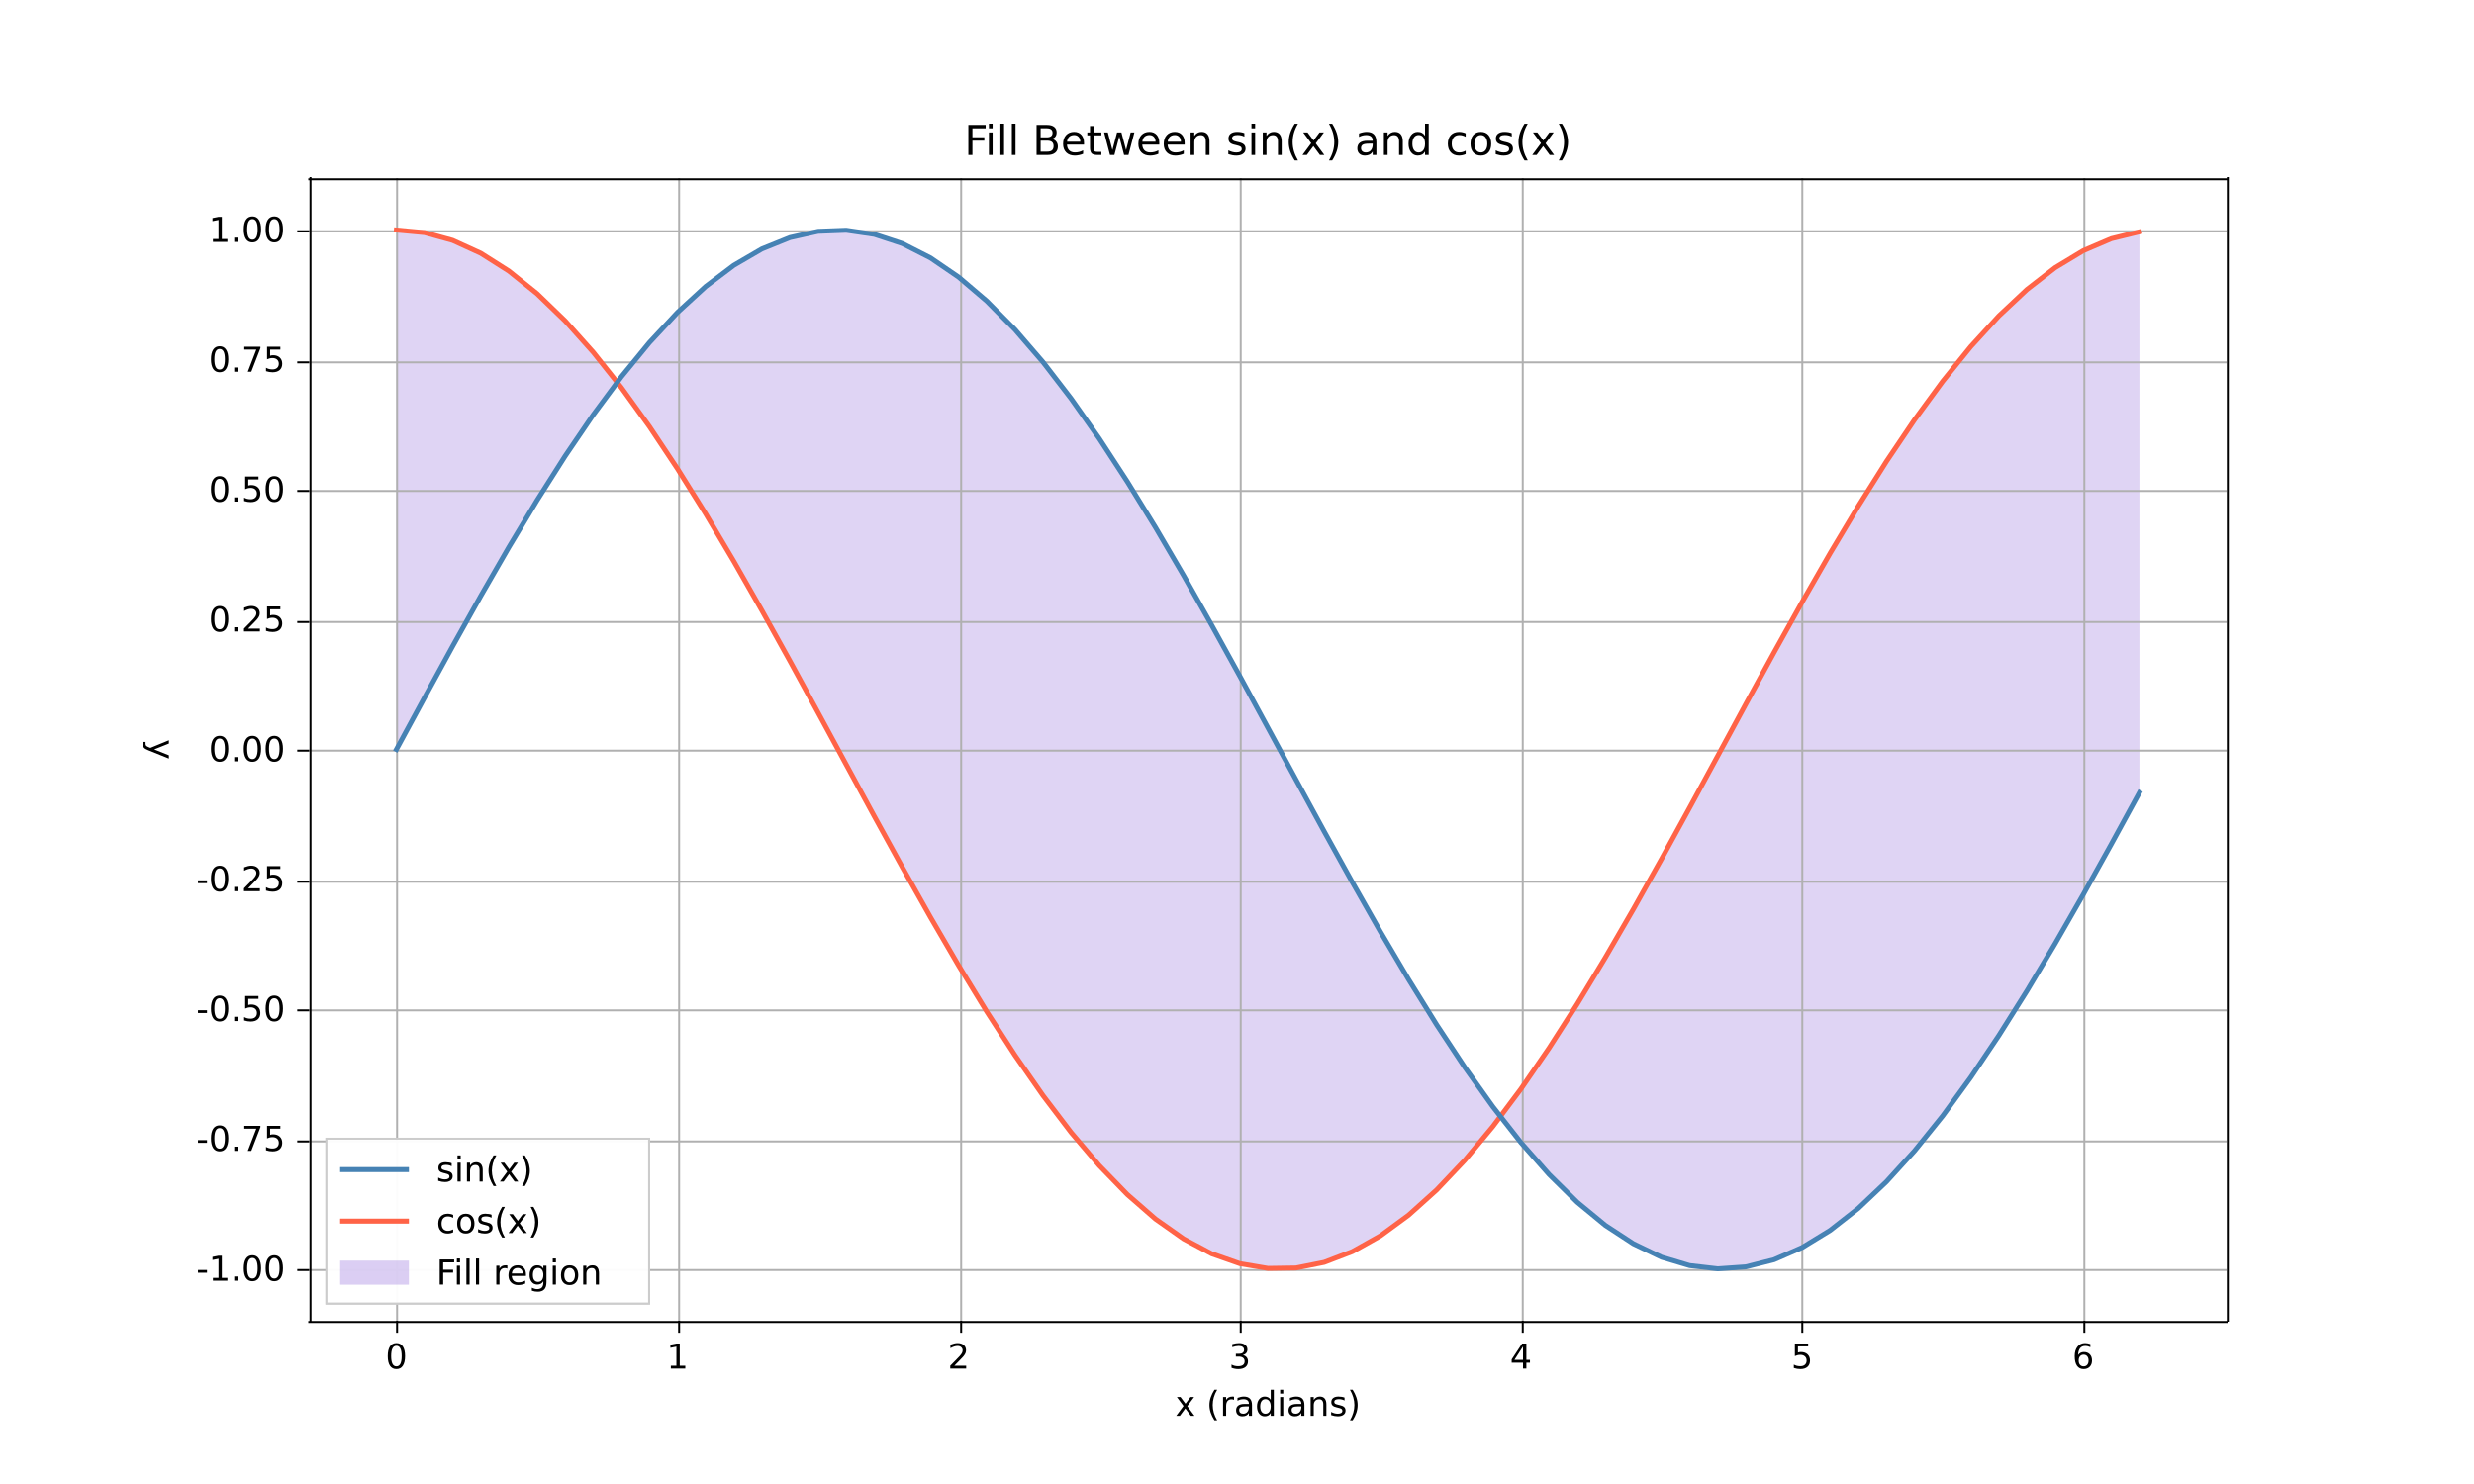
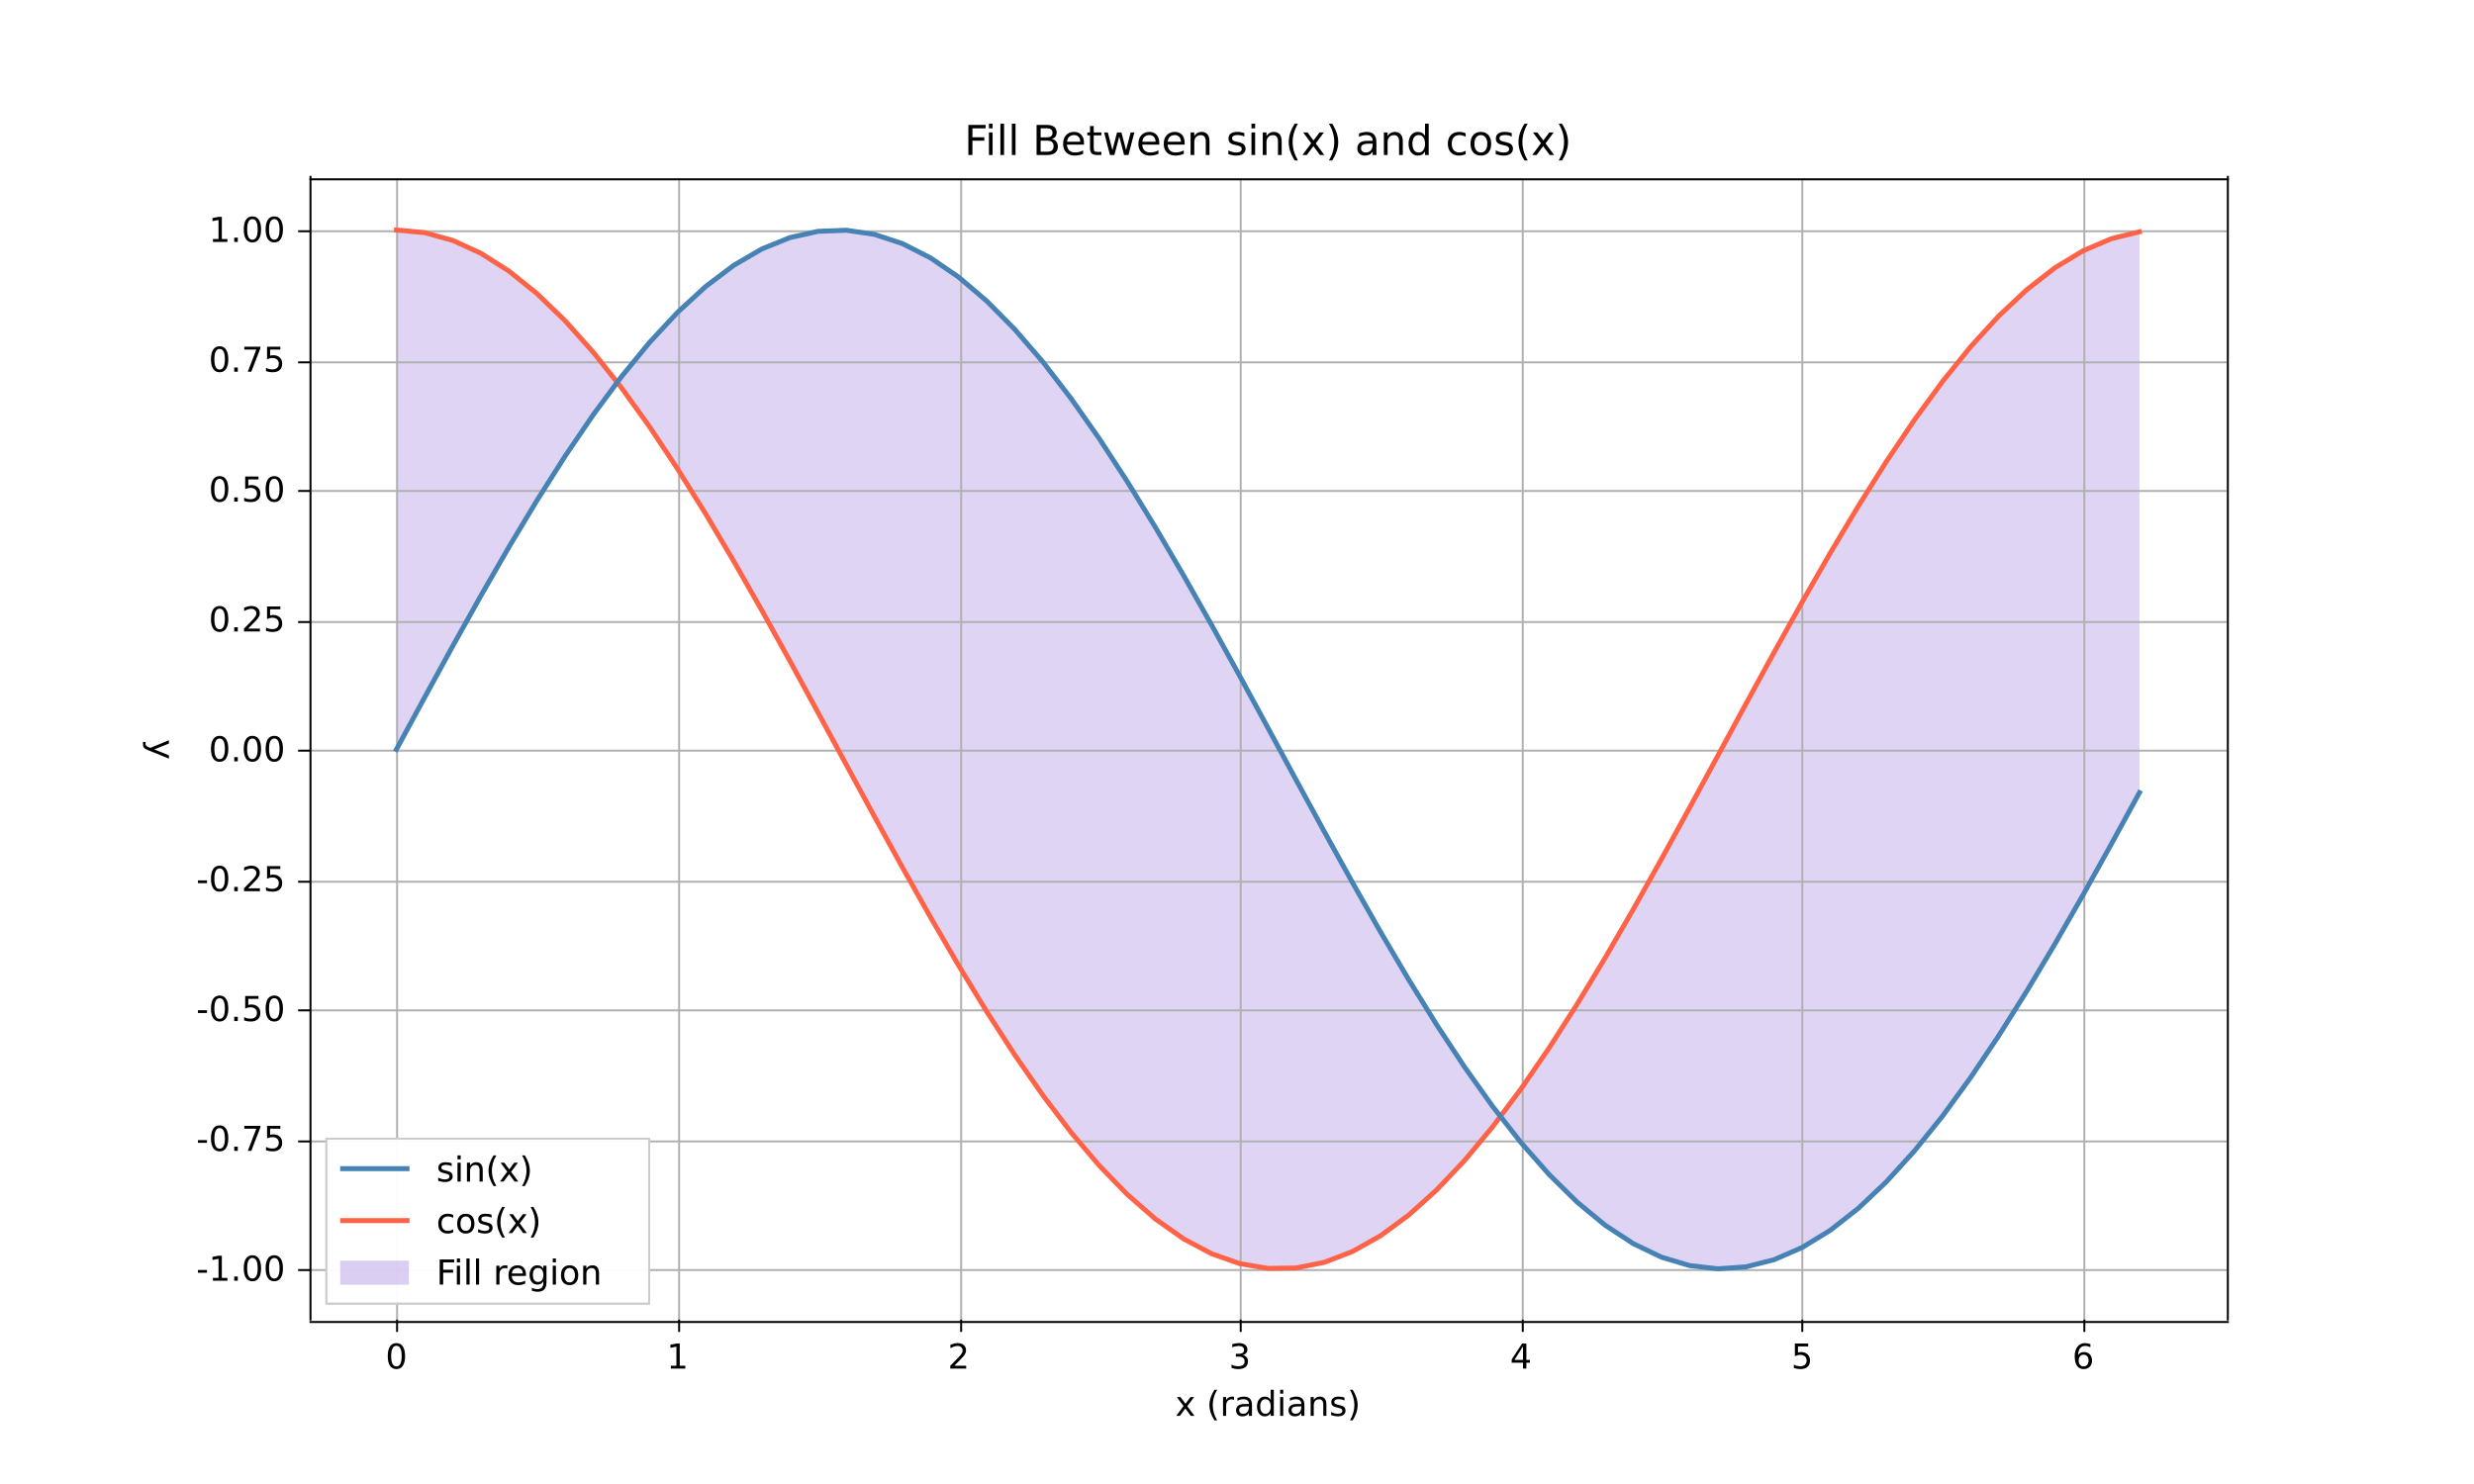
<svg xmlns="http://www.w3.org/2000/svg" width="1000" height="600" viewBox="0 0 1000 600">
  <defs>
    <clipPath id="clip-1">
      <rect x="125.00" y="66.00" width="775.00" height="462.00" />
    </clipPath>
    <clipPath id="clip-2">
      <rect x="125.00" y="66.00" width="775.00" height="462.00" />
    </clipPath>
    <clipPath id="clip-3">
      <rect x="125.00" y="66.00" width="775.00" height="462.00" />
    </clipPath>
    <clipPath id="clip-4">
      <rect x="125.00" y="66.00" width="775.00" height="462.00" />
    </clipPath>
    <clipPath id="clip-5">
      <rect x="125.00" y="66.00" width="775.00" height="462.00" />
    </clipPath>
    <clipPath id="clip-6">
      <rect x="125.00" y="66.00" width="775.00" height="462.00" />
    </clipPath>
    <clipPath id="clip-7">
      <rect x="125.00" y="66.00" width="775.00" height="462.00" />
    </clipPath>
    <clipPath id="clip-8">
      <rect x="125.00" y="66.00" width="775.00" height="462.00" />
    </clipPath>
    <clipPath id="clip-9">
      <rect x="125.00" y="66.00" width="775.00" height="462.00" />
    </clipPath>
    <clipPath id="clip-10">
      <rect x="125.00" y="66.00" width="775.00" height="462.00" />
    </clipPath>
    <clipPath id="clip-11">
      <rect x="125.00" y="66.00" width="775.00" height="462.00" />
    </clipPath>
    <clipPath id="clip-12">
      <rect x="125.00" y="66.00" width="775.00" height="462.00" />
    </clipPath>
    <clipPath id="clip-13">
      <rect x="125.00" y="66.00" width="775.00" height="462.00" />
    </clipPath>
    <clipPath id="clip-14">
      <rect x="125.00" y="66.00" width="775.00" height="462.00" />
    </clipPath>
    <clipPath id="clip-15">
      <rect x="125.00" y="66.00" width="775.00" height="462.00" />
    </clipPath>
    <clipPath id="clip-16">
      <rect x="125.00" y="66.00" width="775.00" height="462.00" />
    </clipPath>
  </defs>
  <g transform="translate(0,600) scale(1,-1)">
    <rect width="1000" height="600" fill="white" />
    <path d="M 0.00 0.00 L 1000.00 0.00 L 1000.00 600.00 L 0.00 600.00 L 0.00 0.00 Z " fill="#FFFFFF" fill-opacity="1.00" stroke="#000000" stroke-opacity="1.00" stroke-width="0.00" stroke-linecap="butt" stroke-linejoin="miter" />
    <path d="M 125.00 66.00 L 900.00 66.00 L 900.00 528.00 L 125.00 528.00 L 125.00 66.00 Z " fill="#FFFFFF" fill-opacity="1.00" stroke="none" stroke-opacity="0.00" stroke-width="0.00" stroke-linecap="butt" stroke-linejoin="miter" />
    <path d="M 160.23 507.00 L 171.59 505.95 L 182.95 502.81 L 194.32 497.62 L 205.68 490.42 L 217.05 481.29 L 228.41 470.32 L 239.77 457.61 L 251.14 443.31 L 262.50 427.54 L 273.86 410.46 L 285.23 392.25 L 296.59 373.09 L 307.95 353.17 L 319.32 332.69 L 330.68 311.85 L 342.05 290.86 L 353.41 269.93 L 364.77 249.28 L 376.14 229.10 L 387.50 209.60 L 398.86 190.97 L 410.23 173.40 L 421.59 157.07 L 432.95 142.13 L 444.32 128.75 L 455.68 117.04 L 467.05 107.13 L 478.41 99.12 L 489.77 93.08 L 501.14 89.09 L 512.50 87.17 L 523.86 87.34 L 535.23 89.61 L 546.59 93.96 L 557.95 100.33 L 569.32 108.67 L 580.68 118.88 L 592.05 130.88 L 603.41 144.54 L 614.77 159.72 L 626.14 176.27 L 637.50 194.03 L 648.86 212.82 L 660.23 232.45 L 671.59 252.72 L 682.95 273.44 L 694.32 294.39 L 705.68 315.37 L 717.05 336.16 L 728.41 356.56 L 739.77 376.37 L 751.14 395.38 L 762.50 413.42 L 773.86 430.28 L 785.23 445.82 L 796.59 459.87 L 807.95 472.29 L 819.32 482.96 L 830.68 491.77 L 842.05 498.64 L 853.41 503.49 L 864.77 506.27 L 864.77 279.54 L 853.41 258.74 L 842.05 238.31 L 830.68 218.47 L 819.32 199.42 L 807.95 181.34 L 796.59 164.42 L 785.23 148.82 L 773.86 134.71 L 762.50 122.21 L 751.14 111.46 L 739.77 102.56 L 728.41 95.61 L 717.05 90.67 L 705.68 87.79 L 694.32 87.00 L 682.95 88.31 L 671.59 91.70 L 660.23 97.15 L 648.86 104.59 L 637.50 113.95 L 626.14 125.15 L 614.77 138.06 L 603.41 152.56 L 592.05 168.50 L 580.68 185.72 L 569.32 204.06 L 557.95 223.32 L 546.59 243.33 L 535.23 263.86 L 523.86 284.73 L 512.50 305.72 L 501.14 326.63 L 489.77 347.24 L 478.41 367.34 L 467.05 386.75 L 455.68 405.25 L 444.32 422.68 L 432.95 438.84 L 421.59 453.60 L 410.23 466.78 L 398.86 478.27 L 387.50 487.95 L 376.14 495.72 L 364.77 501.51 L 353.41 505.25 L 342.05 506.91 L 330.68 506.47 L 319.32 503.94 L 307.95 499.35 L 296.59 492.73 L 285.23 484.15 L 273.86 473.71 L 262.50 461.50 L 251.14 447.64 L 239.77 432.28 L 228.41 415.57 L 217.05 397.68 L 205.68 378.77 L 194.32 359.05 L 182.95 338.71 L 171.59 317.96 L 160.23 296.99 Z " fill="#9370DB" fill-opacity="0.30" stroke="#000000" stroke-opacity="0.00" stroke-width="0.00" stroke-linecap="butt" stroke-linejoin="miter" />
-     <path d="M 160.50 66.00 L 160.50 528.00 " fill="none" fill-opacity="0.00" stroke="#B0B0B0" stroke-opacity="1.00" stroke-width="0.80" stroke-linecap="butt" stroke-linejoin="miter" clip-path="url(#clip-1)" />
-     <path d="M 274.50 66.00 L 274.50 528.00 " fill="none" fill-opacity="0.00" stroke="#B0B0B0" stroke-opacity="1.00" stroke-width="0.80" stroke-linecap="butt" stroke-linejoin="miter" clip-path="url(#clip-2)" />
-     <path d="M 388.50 66.00 L 388.50 528.00 " fill="none" fill-opacity="0.00" stroke="#B0B0B0" stroke-opacity="1.00" stroke-width="0.80" stroke-linecap="butt" stroke-linejoin="miter" clip-path="url(#clip-3)" />
-     <path d="M 501.50 66.00 L 501.50 528.00 " fill="none" fill-opacity="0.00" stroke="#B0B0B0" stroke-opacity="1.00" stroke-width="0.80" stroke-linecap="butt" stroke-linejoin="miter" clip-path="url(#clip-4)" />
-     <path d="M 615.50 66.00 L 615.50 528.00 " fill="none" fill-opacity="0.00" stroke="#B0B0B0" stroke-opacity="1.00" stroke-width="0.80" stroke-linecap="butt" stroke-linejoin="miter" clip-path="url(#clip-5)" />
-     <path d="M 728.50 66.00 L 728.50 528.00 " fill="none" fill-opacity="0.00" stroke="#B0B0B0" stroke-opacity="1.00" stroke-width="0.80" stroke-linecap="butt" stroke-linejoin="miter" clip-path="url(#clip-6)" />
-     <path d="M 842.50 66.00 L 842.50 528.00 " fill="none" fill-opacity="0.00" stroke="#B0B0B0" stroke-opacity="1.00" stroke-width="0.80" stroke-linecap="butt" stroke-linejoin="miter" clip-path="url(#clip-7)" />
-     <path d="M 125.00 86.50 L 900.00 86.50 " fill="none" fill-opacity="0.00" stroke="#B0B0B0" stroke-opacity="1.00" stroke-width="0.80" stroke-linecap="butt" stroke-linejoin="miter" clip-path="url(#clip-8)" />
-     <path d="M 125.00 138.50 L 900.00 138.50 " fill="none" fill-opacity="0.00" stroke="#B0B0B0" stroke-opacity="1.00" stroke-width="0.80" stroke-linecap="butt" stroke-linejoin="miter" clip-path="url(#clip-9)" />
-     <path d="M 125.00 191.50 L 900.00 191.50 " fill="none" fill-opacity="0.00" stroke="#B0B0B0" stroke-opacity="1.00" stroke-width="0.80" stroke-linecap="butt" stroke-linejoin="miter" clip-path="url(#clip-10)" />
-     <path d="M 125.00 243.50 L 900.00 243.50 " fill="none" fill-opacity="0.00" stroke="#B0B0B0" stroke-opacity="1.00" stroke-width="0.80" stroke-linecap="butt" stroke-linejoin="miter" clip-path="url(#clip-11)" />
-     <path d="M 125.00 296.50 L 900.00 296.50 " fill="none" fill-opacity="0.00" stroke="#B0B0B0" stroke-opacity="1.00" stroke-width="0.80" stroke-linecap="butt" stroke-linejoin="miter" clip-path="url(#clip-12)" />
-     <path d="M 125.00 348.50 L 900.00 348.50 " fill="none" fill-opacity="0.00" stroke="#B0B0B0" stroke-opacity="1.00" stroke-width="0.80" stroke-linecap="butt" stroke-linejoin="miter" clip-path="url(#clip-13)" />
-     <path d="M 125.00 401.50 L 900.00 401.50 " fill="none" fill-opacity="0.00" stroke="#B0B0B0" stroke-opacity="1.00" stroke-width="0.80" stroke-linecap="butt" stroke-linejoin="miter" clip-path="url(#clip-14)" />
-     <path d="M 125.00 453.50 L 900.00 453.50 " fill="none" fill-opacity="0.00" stroke="#B0B0B0" stroke-opacity="1.00" stroke-width="0.80" stroke-linecap="butt" stroke-linejoin="miter" clip-path="url(#clip-15)" />
-     <path d="M 125.00 506.50 L 900.00 506.50 " fill="none" fill-opacity="0.00" stroke="#B0B0B0" stroke-opacity="1.00" stroke-width="0.80" stroke-linecap="butt" stroke-linejoin="miter" clip-path="url(#clip-16)" />
+     <path d="M 160.50 66.50 L 160.50 528.50 " fill="none" fill-opacity="0.00" stroke="#B0B0B0" stroke-opacity="1.00" stroke-width="0.80" stroke-linecap="butt" stroke-linejoin="miter" clip-path="url(#clip-1)" />
+     <path d="M 274.50 66.50 L 274.50 528.50 " fill="none" fill-opacity="0.00" stroke="#B0B0B0" stroke-opacity="1.00" stroke-width="0.80" stroke-linecap="butt" stroke-linejoin="miter" clip-path="url(#clip-2)" />
+     <path d="M 388.50 66.50 L 388.50 528.50 " fill="none" fill-opacity="0.00" stroke="#B0B0B0" stroke-opacity="1.00" stroke-width="0.80" stroke-linecap="butt" stroke-linejoin="miter" clip-path="url(#clip-3)" />
+     <path d="M 501.50 66.50 L 501.50 528.50 " fill="none" fill-opacity="0.00" stroke="#B0B0B0" stroke-opacity="1.00" stroke-width="0.80" stroke-linecap="butt" stroke-linejoin="miter" clip-path="url(#clip-4)" />
+     <path d="M 615.50 66.50 L 615.50 528.50 " fill="none" fill-opacity="0.00" stroke="#B0B0B0" stroke-opacity="1.00" stroke-width="0.80" stroke-linecap="butt" stroke-linejoin="miter" clip-path="url(#clip-5)" />
+     <path d="M 728.50 66.50 L 728.50 528.50 " fill="none" fill-opacity="0.00" stroke="#B0B0B0" stroke-opacity="1.00" stroke-width="0.80" stroke-linecap="butt" stroke-linejoin="miter" clip-path="url(#clip-6)" />
+     <path d="M 842.50 66.50 L 842.50 528.50 " fill="none" fill-opacity="0.00" stroke="#B0B0B0" stroke-opacity="1.00" stroke-width="0.80" stroke-linecap="butt" stroke-linejoin="miter" clip-path="url(#clip-7)" />
+     <path d="M 125.50 86.50 L 900.50 86.50 " fill="none" fill-opacity="0.00" stroke="#B0B0B0" stroke-opacity="1.00" stroke-width="0.80" stroke-linecap="butt" stroke-linejoin="miter" clip-path="url(#clip-8)" />
+     <path d="M 125.50 138.50 L 900.50 138.50 " fill="none" fill-opacity="0.00" stroke="#B0B0B0" stroke-opacity="1.00" stroke-width="0.80" stroke-linecap="butt" stroke-linejoin="miter" clip-path="url(#clip-9)" />
+     <path d="M 125.50 191.50 L 900.50 191.50 " fill="none" fill-opacity="0.00" stroke="#B0B0B0" stroke-opacity="1.00" stroke-width="0.80" stroke-linecap="butt" stroke-linejoin="miter" clip-path="url(#clip-10)" />
+     <path d="M 125.50 243.50 L 900.50 243.50 " fill="none" fill-opacity="0.00" stroke="#B0B0B0" stroke-opacity="1.00" stroke-width="0.80" stroke-linecap="butt" stroke-linejoin="miter" clip-path="url(#clip-11)" />
+     <path d="M 125.50 296.50 L 900.50 296.50 " fill="none" fill-opacity="0.00" stroke="#B0B0B0" stroke-opacity="1.00" stroke-width="0.80" stroke-linecap="butt" stroke-linejoin="miter" clip-path="url(#clip-12)" />
+     <path d="M 125.50 348.50 L 900.50 348.50 " fill="none" fill-opacity="0.00" stroke="#B0B0B0" stroke-opacity="1.00" stroke-width="0.80" stroke-linecap="butt" stroke-linejoin="miter" clip-path="url(#clip-13)" />
+     <path d="M 125.50 401.50 L 900.50 401.50 " fill="none" fill-opacity="0.00" stroke="#B0B0B0" stroke-opacity="1.00" stroke-width="0.80" stroke-linecap="butt" stroke-linejoin="miter" clip-path="url(#clip-14)" />
+     <path d="M 125.50 453.50 L 900.50 453.50 " fill="none" fill-opacity="0.00" stroke="#B0B0B0" stroke-opacity="1.00" stroke-width="0.80" stroke-linecap="butt" stroke-linejoin="miter" clip-path="url(#clip-15)" />
+     <path d="M 125.50 506.50 L 900.50 506.50 " fill="none" fill-opacity="0.00" stroke="#B0B0B0" stroke-opacity="1.00" stroke-width="0.80" stroke-linecap="butt" stroke-linejoin="miter" clip-path="url(#clip-16)" />
    <path d="M 160.23 507.00 L 171.59 505.95 L 182.95 502.81 L 194.32 497.62 L 205.68 490.42 L 217.05 481.29 L 228.41 470.32 L 239.77 457.61 L 251.14 443.31 L 262.50 427.54 L 273.86 410.46 L 285.23 392.25 L 296.59 373.09 L 307.95 353.17 L 319.32 332.69 L 330.68 311.85 L 342.05 290.86 L 353.41 269.93 L 364.77 249.28 L 376.14 229.10 L 387.50 209.60 L 398.86 190.97 L 410.23 173.40 L 421.59 157.07 L 432.95 142.13 L 444.32 128.75 L 455.68 117.04 L 467.05 107.13 L 478.41 99.12 L 489.77 93.08 L 501.14 89.09 L 512.50 87.17 L 523.86 87.34 L 535.23 89.61 L 546.59 93.96 L 557.95 100.33 L 569.32 108.67 L 580.68 118.88 L 592.05 130.88 L 603.41 144.54 L 614.77 159.72 L 626.14 176.27 L 637.50 194.03 L 648.86 212.82 L 660.23 232.45 L 671.59 252.72 L 682.95 273.44 L 694.32 294.39 L 705.68 315.37 L 717.05 336.16 L 728.41 356.56 L 739.77 376.37 L 751.14 395.38 L 762.50 413.42 L 773.86 430.28 L 785.23 445.82 L 796.59 459.87 L 807.95 472.29 L 819.32 482.96 L 830.68 491.77 L 842.05 498.64 L 853.41 503.49 L 864.77 506.27 " fill="none" fill-opacity="0.00" stroke="#FF6347" stroke-opacity="1.00" stroke-width="2.00" stroke-linecap="square" stroke-linejoin="round" />
    <path d="M 160.23 296.99 L 171.59 317.96 L 182.95 338.71 L 194.32 359.05 L 205.68 378.77 L 217.05 397.68 L 228.41 415.57 L 239.77 432.28 L 251.14 447.64 L 262.50 461.50 L 273.86 473.71 L 285.23 484.15 L 296.59 492.73 L 307.95 499.35 L 319.32 503.94 L 330.68 506.47 L 342.05 506.91 L 353.41 505.25 L 364.77 501.51 L 376.14 495.72 L 387.50 487.95 L 398.86 478.27 L 410.23 466.78 L 421.59 453.60 L 432.95 438.84 L 444.32 422.68 L 455.68 405.25 L 467.05 386.75 L 478.41 367.34 L 489.77 347.24 L 501.14 326.63 L 512.50 305.72 L 523.86 284.73 L 535.23 263.86 L 546.59 243.33 L 557.95 223.32 L 569.32 204.06 L 580.68 185.72 L 592.05 168.50 L 603.41 152.56 L 614.77 138.06 L 626.14 125.15 L 637.50 113.95 L 648.86 104.59 L 660.23 97.15 L 671.59 91.70 L 682.95 88.31 L 694.32 87.00 L 705.68 87.79 L 717.05 90.67 L 728.41 95.61 L 739.77 102.56 L 751.14 111.46 L 762.50 122.21 L 773.86 134.71 L 785.23 148.82 L 796.59 164.42 L 807.95 181.34 L 819.32 199.42 L 830.68 218.47 L 842.05 238.31 L 853.41 258.74 L 864.77 279.54 " fill="none" fill-opacity="0.00" stroke="#4682B4" stroke-opacity="1.00" stroke-width="2.00" stroke-linecap="square" stroke-linejoin="round" />
    <text font-family="DejaVu Sans" font-size="16.67" fill="#000000" fill-opacity="1.00" text-anchor="middle" transform="translate(512.50,537.33) scale(1,-1)">Fill Between sin(x) and cos(x)</text>
    <path d="M 131.94 72.94 L 262.38 72.94 L 262.38 139.61 L 131.94 139.61 L 131.94 72.94 Z " fill="#FFFFFF" fill-opacity="0.80" stroke="#CCCCCC" stroke-opacity="1.00" stroke-width="0.80" stroke-linecap="butt" stroke-linejoin="miter" />
-     <path d="M 137.50 127.11 L 165.28 127.11 " fill="none" fill-opacity="0.00" stroke="#4682B4" stroke-opacity="1.00" stroke-width="2.00" stroke-linecap="butt" stroke-linejoin="miter" />
+     <path d="M 137.50 127.50 L 165.50 127.50 " fill="none" fill-opacity="0.00" stroke="#4682B4" stroke-opacity="1.00" stroke-width="2.00" stroke-linecap="butt" stroke-linejoin="miter" />
    <text font-family="DejaVu Sans" font-size="13.89" fill="#000000" fill-opacity="1.00" text-anchor="start" dominant-baseline="central" transform="translate(176.39,127.11) scale(1,-1)">sin(x)</text>
-     <path d="M 137.50 106.28 L 165.28 106.28 " fill="none" fill-opacity="0.00" stroke="#FF6347" stroke-opacity="1.00" stroke-width="2.00" stroke-linecap="butt" stroke-linejoin="miter" />
+     <path d="M 137.50 106.50 L 165.50 106.50 " fill="none" fill-opacity="0.00" stroke="#FF6347" stroke-opacity="1.00" stroke-width="2.00" stroke-linecap="butt" stroke-linejoin="miter" />
    <text font-family="DejaVu Sans" font-size="13.89" fill="#000000" fill-opacity="1.00" text-anchor="start" dominant-baseline="central" transform="translate(176.39,106.28) scale(1,-1)">cos(x)</text>
    <path d="M 137.50 80.58 L 165.28 80.58 L 165.28 90.31 L 137.50 90.31 L 137.50 80.58 Z " fill="#9370DB" fill-opacity="0.30" stroke="none" stroke-opacity="0.00" stroke-width="0.50" stroke-linecap="butt" stroke-linejoin="miter" />
    <text font-family="DejaVu Sans" font-size="13.89" fill="#000000" fill-opacity="1.00" text-anchor="start" dominant-baseline="central" transform="translate(176.39,85.44) scale(1,-1)">Fill region</text>
-     <path d="M 160.50 66.00 L 160.50 61.14 " fill="none" fill-opacity="0.00" stroke="#000000" stroke-opacity="1.00" stroke-width="0.80" stroke-linecap="butt" stroke-linejoin="miter" />
+     <path d="M 160.50 66.50 L 160.50 61.50 " fill="none" fill-opacity="0.00" stroke="#000000" stroke-opacity="1.00" stroke-width="0.80" stroke-linecap="butt" stroke-linejoin="miter" />
    <text font-family="DejaVu Sans" font-size="13.89" fill="#000000" fill-opacity="1.00" text-anchor="middle" dominant-baseline="text-before-edge" transform="translate(160.23,56.28) scale(1,-1)">0</text>
-     <path d="M 274.50 66.00 L 274.50 61.14 " fill="none" fill-opacity="0.00" stroke="#000000" stroke-opacity="1.00" stroke-width="0.80" stroke-linecap="butt" stroke-linejoin="miter" />
+     <path d="M 274.50 66.50 L 274.50 61.50 " fill="none" fill-opacity="0.00" stroke="#000000" stroke-opacity="1.00" stroke-width="0.80" stroke-linecap="butt" stroke-linejoin="miter" />
    <text font-family="DejaVu Sans" font-size="13.89" fill="#000000" fill-opacity="1.00" text-anchor="middle" dominant-baseline="text-before-edge" transform="translate(273.86,56.28) scale(1,-1)">1</text>
-     <path d="M 388.50 66.00 L 388.50 61.14 " fill="none" fill-opacity="0.00" stroke="#000000" stroke-opacity="1.00" stroke-width="0.80" stroke-linecap="butt" stroke-linejoin="miter" />
+     <path d="M 388.50 66.50 L 388.50 61.50 " fill="none" fill-opacity="0.00" stroke="#000000" stroke-opacity="1.00" stroke-width="0.80" stroke-linecap="butt" stroke-linejoin="miter" />
    <text font-family="DejaVu Sans" font-size="13.89" fill="#000000" fill-opacity="1.00" text-anchor="middle" dominant-baseline="text-before-edge" transform="translate(387.50,56.28) scale(1,-1)">2</text>
-     <path d="M 501.50 66.00 L 501.50 61.14 " fill="none" fill-opacity="0.00" stroke="#000000" stroke-opacity="1.00" stroke-width="0.80" stroke-linecap="butt" stroke-linejoin="miter" />
+     <path d="M 501.50 66.50 L 501.50 61.50 " fill="none" fill-opacity="0.00" stroke="#000000" stroke-opacity="1.00" stroke-width="0.80" stroke-linecap="butt" stroke-linejoin="miter" />
    <text font-family="DejaVu Sans" font-size="13.89" fill="#000000" fill-opacity="1.00" text-anchor="middle" dominant-baseline="text-before-edge" transform="translate(501.14,56.28) scale(1,-1)">3</text>
-     <path d="M 615.50 66.00 L 615.50 61.14 " fill="none" fill-opacity="0.00" stroke="#000000" stroke-opacity="1.00" stroke-width="0.80" stroke-linecap="butt" stroke-linejoin="miter" />
+     <path d="M 615.50 66.50 L 615.50 61.50 " fill="none" fill-opacity="0.00" stroke="#000000" stroke-opacity="1.00" stroke-width="0.80" stroke-linecap="butt" stroke-linejoin="miter" />
    <text font-family="DejaVu Sans" font-size="13.89" fill="#000000" fill-opacity="1.00" text-anchor="middle" dominant-baseline="text-before-edge" transform="translate(614.77,56.28) scale(1,-1)">4</text>
-     <path d="M 728.50 66.00 L 728.50 61.14 " fill="none" fill-opacity="0.00" stroke="#000000" stroke-opacity="1.00" stroke-width="0.80" stroke-linecap="butt" stroke-linejoin="miter" />
+     <path d="M 728.50 66.50 L 728.50 61.50 " fill="none" fill-opacity="0.00" stroke="#000000" stroke-opacity="1.00" stroke-width="0.80" stroke-linecap="butt" stroke-linejoin="miter" />
    <text font-family="DejaVu Sans" font-size="13.89" fill="#000000" fill-opacity="1.00" text-anchor="middle" dominant-baseline="text-before-edge" transform="translate(728.41,56.28) scale(1,-1)">5</text>
-     <path d="M 842.50 66.00 L 842.50 61.14 " fill="none" fill-opacity="0.00" stroke="#000000" stroke-opacity="1.00" stroke-width="0.80" stroke-linecap="butt" stroke-linejoin="miter" />
+     <path d="M 842.50 66.50 L 842.50 61.50 " fill="none" fill-opacity="0.00" stroke="#000000" stroke-opacity="1.00" stroke-width="0.80" stroke-linecap="butt" stroke-linejoin="miter" />
    <text font-family="DejaVu Sans" font-size="13.89" fill="#000000" fill-opacity="1.00" text-anchor="middle" dominant-baseline="text-before-edge" transform="translate(842.05,56.28) scale(1,-1)">6</text>
    <text font-family="DejaVu Sans" font-size="13.89" fill="#000000" fill-opacity="1.00" text-anchor="middle" dominant-baseline="text-before-edge" transform="translate(512.50,37.17) scale(1,-1)">x (radians)</text>
-     <path d="M 125.00 86.50 L 120.14 86.50 " fill="none" fill-opacity="0.00" stroke="#000000" stroke-opacity="1.00" stroke-width="0.80" stroke-linecap="butt" stroke-linejoin="miter" />
+     <path d="M 125.50 86.50 L 120.50 86.50 " fill="none" fill-opacity="0.00" stroke="#000000" stroke-opacity="1.00" stroke-width="0.80" stroke-linecap="butt" stroke-linejoin="miter" />
    <text font-family="DejaVu Sans" font-size="13.89" fill="#000000" fill-opacity="1.00" text-anchor="end" dominant-baseline="central" transform="translate(115.28,86.98) scale(1,-1)">-1.00</text>
-     <path d="M 125.00 138.50 L 120.14 138.50 " fill="none" fill-opacity="0.00" stroke="#000000" stroke-opacity="1.00" stroke-width="0.80" stroke-linecap="butt" stroke-linejoin="miter" />
+     <path d="M 125.50 138.50 L 120.50 138.50 " fill="none" fill-opacity="0.00" stroke="#000000" stroke-opacity="1.00" stroke-width="0.80" stroke-linecap="butt" stroke-linejoin="miter" />
    <text font-family="DejaVu Sans" font-size="13.89" fill="#000000" fill-opacity="1.00" text-anchor="end" dominant-baseline="central" transform="translate(115.28,139.49) scale(1,-1)">-0.75</text>
-     <path d="M 125.00 191.50 L 120.14 191.50 " fill="none" fill-opacity="0.00" stroke="#000000" stroke-opacity="1.00" stroke-width="0.80" stroke-linecap="butt" stroke-linejoin="miter" />
+     <path d="M 125.50 191.50 L 120.50 191.50 " fill="none" fill-opacity="0.00" stroke="#000000" stroke-opacity="1.00" stroke-width="0.80" stroke-linecap="butt" stroke-linejoin="miter" />
    <text font-family="DejaVu Sans" font-size="13.89" fill="#000000" fill-opacity="1.00" text-anchor="end" dominant-baseline="central" transform="translate(115.28,191.99) scale(1,-1)">-0.50</text>
-     <path d="M 125.00 243.50 L 120.14 243.50 " fill="none" fill-opacity="0.00" stroke="#000000" stroke-opacity="1.00" stroke-width="0.80" stroke-linecap="butt" stroke-linejoin="miter" />
+     <path d="M 125.50 243.50 L 120.50 243.50 " fill="none" fill-opacity="0.00" stroke="#000000" stroke-opacity="1.00" stroke-width="0.80" stroke-linecap="butt" stroke-linejoin="miter" />
    <text font-family="DejaVu Sans" font-size="13.89" fill="#000000" fill-opacity="1.00" text-anchor="end" dominant-baseline="central" transform="translate(115.28,244.49) scale(1,-1)">-0.25</text>
-     <path d="M 125.00 296.50 L 120.14 296.50 " fill="none" fill-opacity="0.00" stroke="#000000" stroke-opacity="1.00" stroke-width="0.80" stroke-linecap="butt" stroke-linejoin="miter" />
+     <path d="M 125.50 296.50 L 120.50 296.50 " fill="none" fill-opacity="0.00" stroke="#000000" stroke-opacity="1.00" stroke-width="0.80" stroke-linecap="butt" stroke-linejoin="miter" />
    <text font-family="DejaVu Sans" font-size="13.89" fill="#000000" fill-opacity="1.00" text-anchor="end" dominant-baseline="central" transform="translate(115.28,296.99) scale(1,-1)">0.00</text>
-     <path d="M 125.00 348.50 L 120.14 348.50 " fill="none" fill-opacity="0.00" stroke="#000000" stroke-opacity="1.00" stroke-width="0.80" stroke-linecap="butt" stroke-linejoin="miter" />
+     <path d="M 125.50 348.50 L 120.50 348.50 " fill="none" fill-opacity="0.00" stroke="#000000" stroke-opacity="1.00" stroke-width="0.80" stroke-linecap="butt" stroke-linejoin="miter" />
    <text font-family="DejaVu Sans" font-size="13.89" fill="#000000" fill-opacity="1.00" text-anchor="end" dominant-baseline="central" transform="translate(115.28,349.49) scale(1,-1)">0.25</text>
-     <path d="M 125.00 401.50 L 120.14 401.50 " fill="none" fill-opacity="0.00" stroke="#000000" stroke-opacity="1.00" stroke-width="0.80" stroke-linecap="butt" stroke-linejoin="miter" />
+     <path d="M 125.50 401.50 L 120.50 401.50 " fill="none" fill-opacity="0.00" stroke="#000000" stroke-opacity="1.00" stroke-width="0.80" stroke-linecap="butt" stroke-linejoin="miter" />
    <text font-family="DejaVu Sans" font-size="13.89" fill="#000000" fill-opacity="1.00" text-anchor="end" dominant-baseline="central" transform="translate(115.28,402.00) scale(1,-1)">0.50</text>
-     <path d="M 125.00 453.50 L 120.14 453.50 " fill="none" fill-opacity="0.00" stroke="#000000" stroke-opacity="1.00" stroke-width="0.80" stroke-linecap="butt" stroke-linejoin="miter" />
+     <path d="M 125.50 453.50 L 120.50 453.50 " fill="none" fill-opacity="0.00" stroke="#000000" stroke-opacity="1.00" stroke-width="0.80" stroke-linecap="butt" stroke-linejoin="miter" />
    <text font-family="DejaVu Sans" font-size="13.89" fill="#000000" fill-opacity="1.00" text-anchor="end" dominant-baseline="central" transform="translate(115.28,454.50) scale(1,-1)">0.75</text>
-     <path d="M 125.00 506.50 L 120.14 506.50 " fill="none" fill-opacity="0.00" stroke="#000000" stroke-opacity="1.00" stroke-width="0.80" stroke-linecap="butt" stroke-linejoin="miter" />
+     <path d="M 125.50 506.50 L 120.50 506.50 " fill="none" fill-opacity="0.00" stroke="#000000" stroke-opacity="1.00" stroke-width="0.80" stroke-linecap="butt" stroke-linejoin="miter" />
    <text font-family="DejaVu Sans" font-size="13.89" fill="#000000" fill-opacity="1.00" text-anchor="end" dominant-baseline="central" transform="translate(115.28,507.00) scale(1,-1)">1.00</text>
    <text font-family="DejaVu Sans" font-size="13.89" fill="#000000" fill-opacity="1.00" text-anchor="middle" transform="translate(60.68,297.00) rotate(-90.00) scale(1,-1)">y</text>
-     <path d="M 125.50 66.00 L 125.50 528.00 " fill="none" fill-opacity="0.00" stroke="#000000" stroke-opacity="1.00" stroke-width="0.80" stroke-linecap="square" stroke-linejoin="miter" />
-     <path d="M 900.50 66.00 L 900.50 528.00 " fill="none" fill-opacity="0.00" stroke="#000000" stroke-opacity="1.00" stroke-width="0.80" stroke-linecap="square" stroke-linejoin="miter" />
-     <path d="M 125.00 65.50 L 900.00 65.50 " fill="none" fill-opacity="0.00" stroke="#000000" stroke-opacity="1.00" stroke-width="0.80" stroke-linecap="square" stroke-linejoin="miter" />
-     <path d="M 125.00 527.50 L 900.00 527.50 " fill="none" fill-opacity="0.00" stroke="#000000" stroke-opacity="1.00" stroke-width="0.80" stroke-linecap="square" stroke-linejoin="miter" />
+     <path d="M 125.50 66.50 L 125.50 528.50 " fill="none" fill-opacity="0.00" stroke="#000000" stroke-opacity="1.00" stroke-width="0.80" stroke-linecap="square" stroke-linejoin="miter" />
+     <path d="M 900.50 66.50 L 900.50 528.50 " fill="none" fill-opacity="0.00" stroke="#000000" stroke-opacity="1.00" stroke-width="0.80" stroke-linecap="square" stroke-linejoin="miter" />
+     <path d="M 125.50 65.50 L 900.50 65.50 " fill="none" fill-opacity="0.00" stroke="#000000" stroke-opacity="1.00" stroke-width="0.80" stroke-linecap="square" stroke-linejoin="miter" />
+     <path d="M 125.50 527.50 L 900.50 527.50 " fill="none" fill-opacity="0.00" stroke="#000000" stroke-opacity="1.00" stroke-width="0.80" stroke-linecap="square" stroke-linejoin="miter" />
    <path d="M 131.94 72.94 L 262.38 72.94 L 262.38 139.61 L 131.94 139.61 L 131.94 72.94 Z " fill="#FFFFFF" fill-opacity="0.80" stroke="#CCCCCC" stroke-opacity="1.00" stroke-width="0.80" stroke-linecap="butt" stroke-linejoin="miter" />
-     <path d="M 137.50 127.11 L 165.28 127.11 " fill="none" fill-opacity="0.00" stroke="#4682B4" stroke-opacity="1.00" stroke-width="2.00" stroke-linecap="butt" stroke-linejoin="miter" />
+     <path d="M 137.50 127.50 L 165.50 127.50 " fill="none" fill-opacity="0.00" stroke="#4682B4" stroke-opacity="1.00" stroke-width="2.00" stroke-linecap="butt" stroke-linejoin="miter" />
    <text font-family="DejaVu Sans" font-size="13.89" fill="#000000" fill-opacity="1.00" text-anchor="start" dominant-baseline="central" transform="translate(176.39,127.11) scale(1,-1)">sin(x)</text>
-     <path d="M 137.50 106.28 L 165.28 106.28 " fill="none" fill-opacity="0.00" stroke="#FF6347" stroke-opacity="1.00" stroke-width="2.00" stroke-linecap="butt" stroke-linejoin="miter" />
+     <path d="M 137.50 106.50 L 165.50 106.50 " fill="none" fill-opacity="0.00" stroke="#FF6347" stroke-opacity="1.00" stroke-width="2.00" stroke-linecap="butt" stroke-linejoin="miter" />
    <text font-family="DejaVu Sans" font-size="13.89" fill="#000000" fill-opacity="1.00" text-anchor="start" dominant-baseline="central" transform="translate(176.39,106.28) scale(1,-1)">cos(x)</text>
    <path d="M 137.50 80.58 L 165.28 80.58 L 165.28 90.31 L 137.50 90.31 L 137.50 80.58 Z " fill="#9370DB" fill-opacity="0.30" stroke="none" stroke-opacity="0.00" stroke-width="0.50" stroke-linecap="butt" stroke-linejoin="miter" />
    <text font-family="DejaVu Sans" font-size="13.89" fill="#000000" fill-opacity="1.00" text-anchor="start" dominant-baseline="central" transform="translate(176.39,85.44) scale(1,-1)">Fill region</text>
  </g>
</svg>
